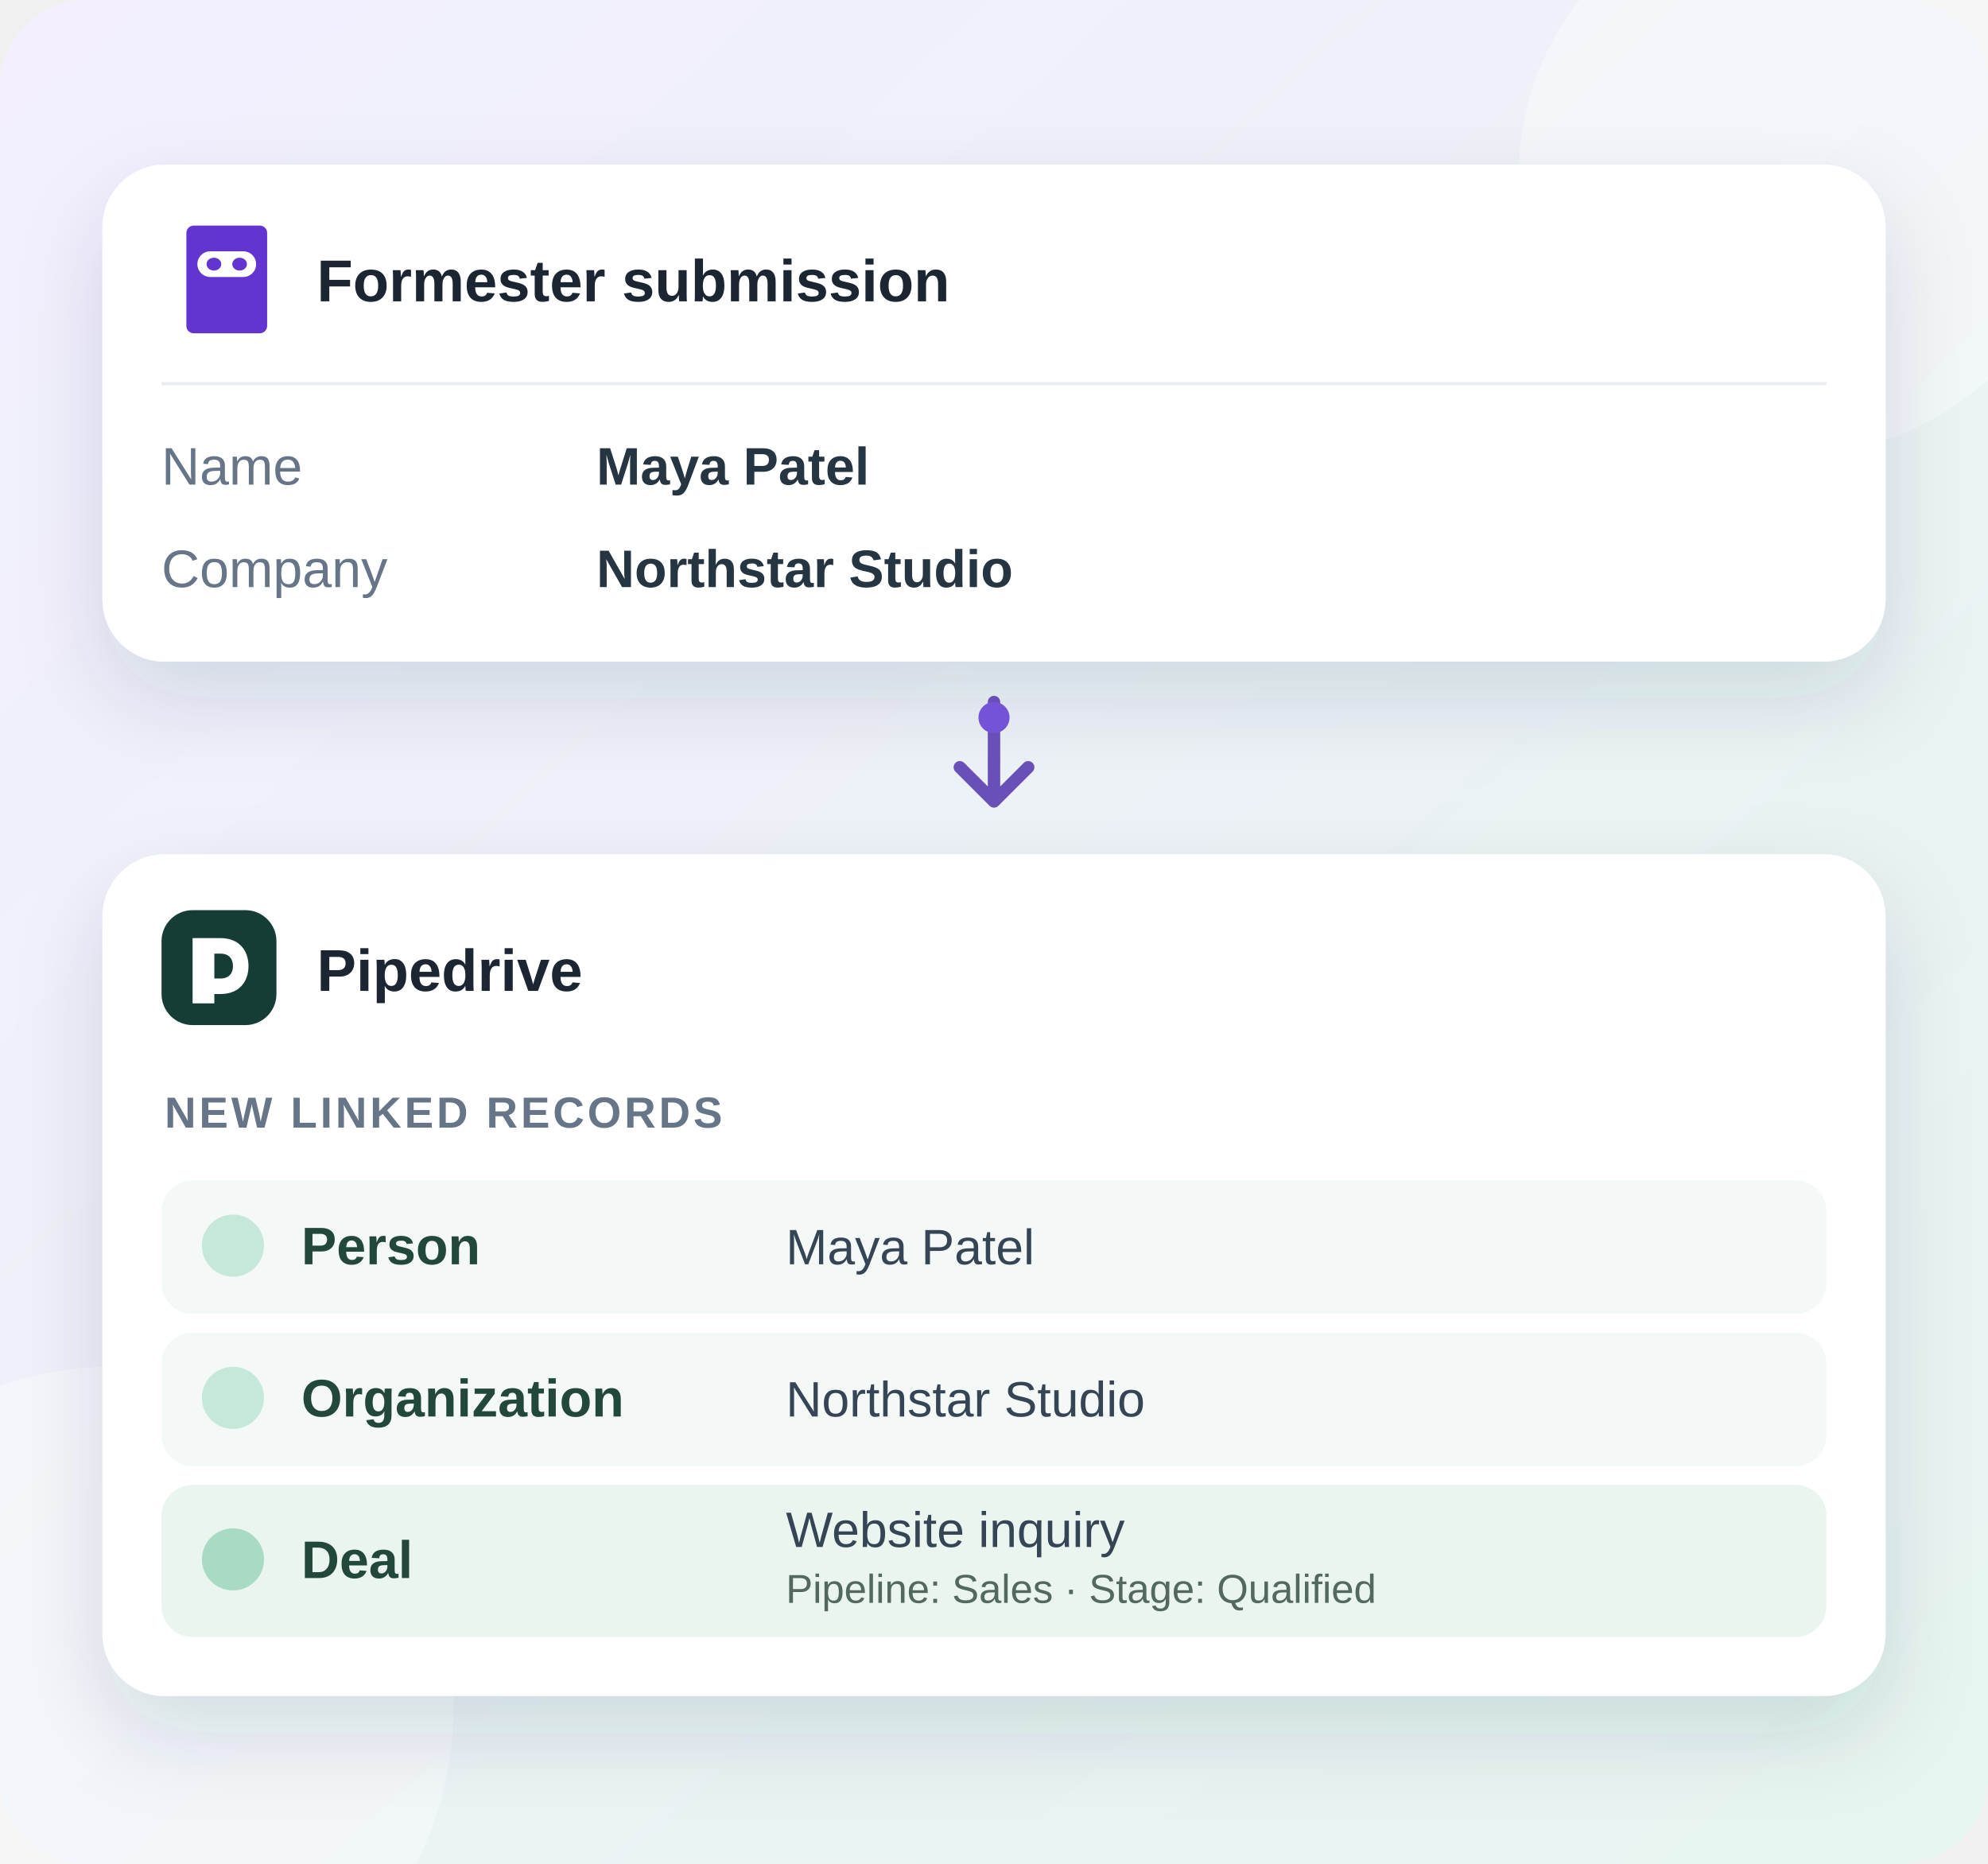
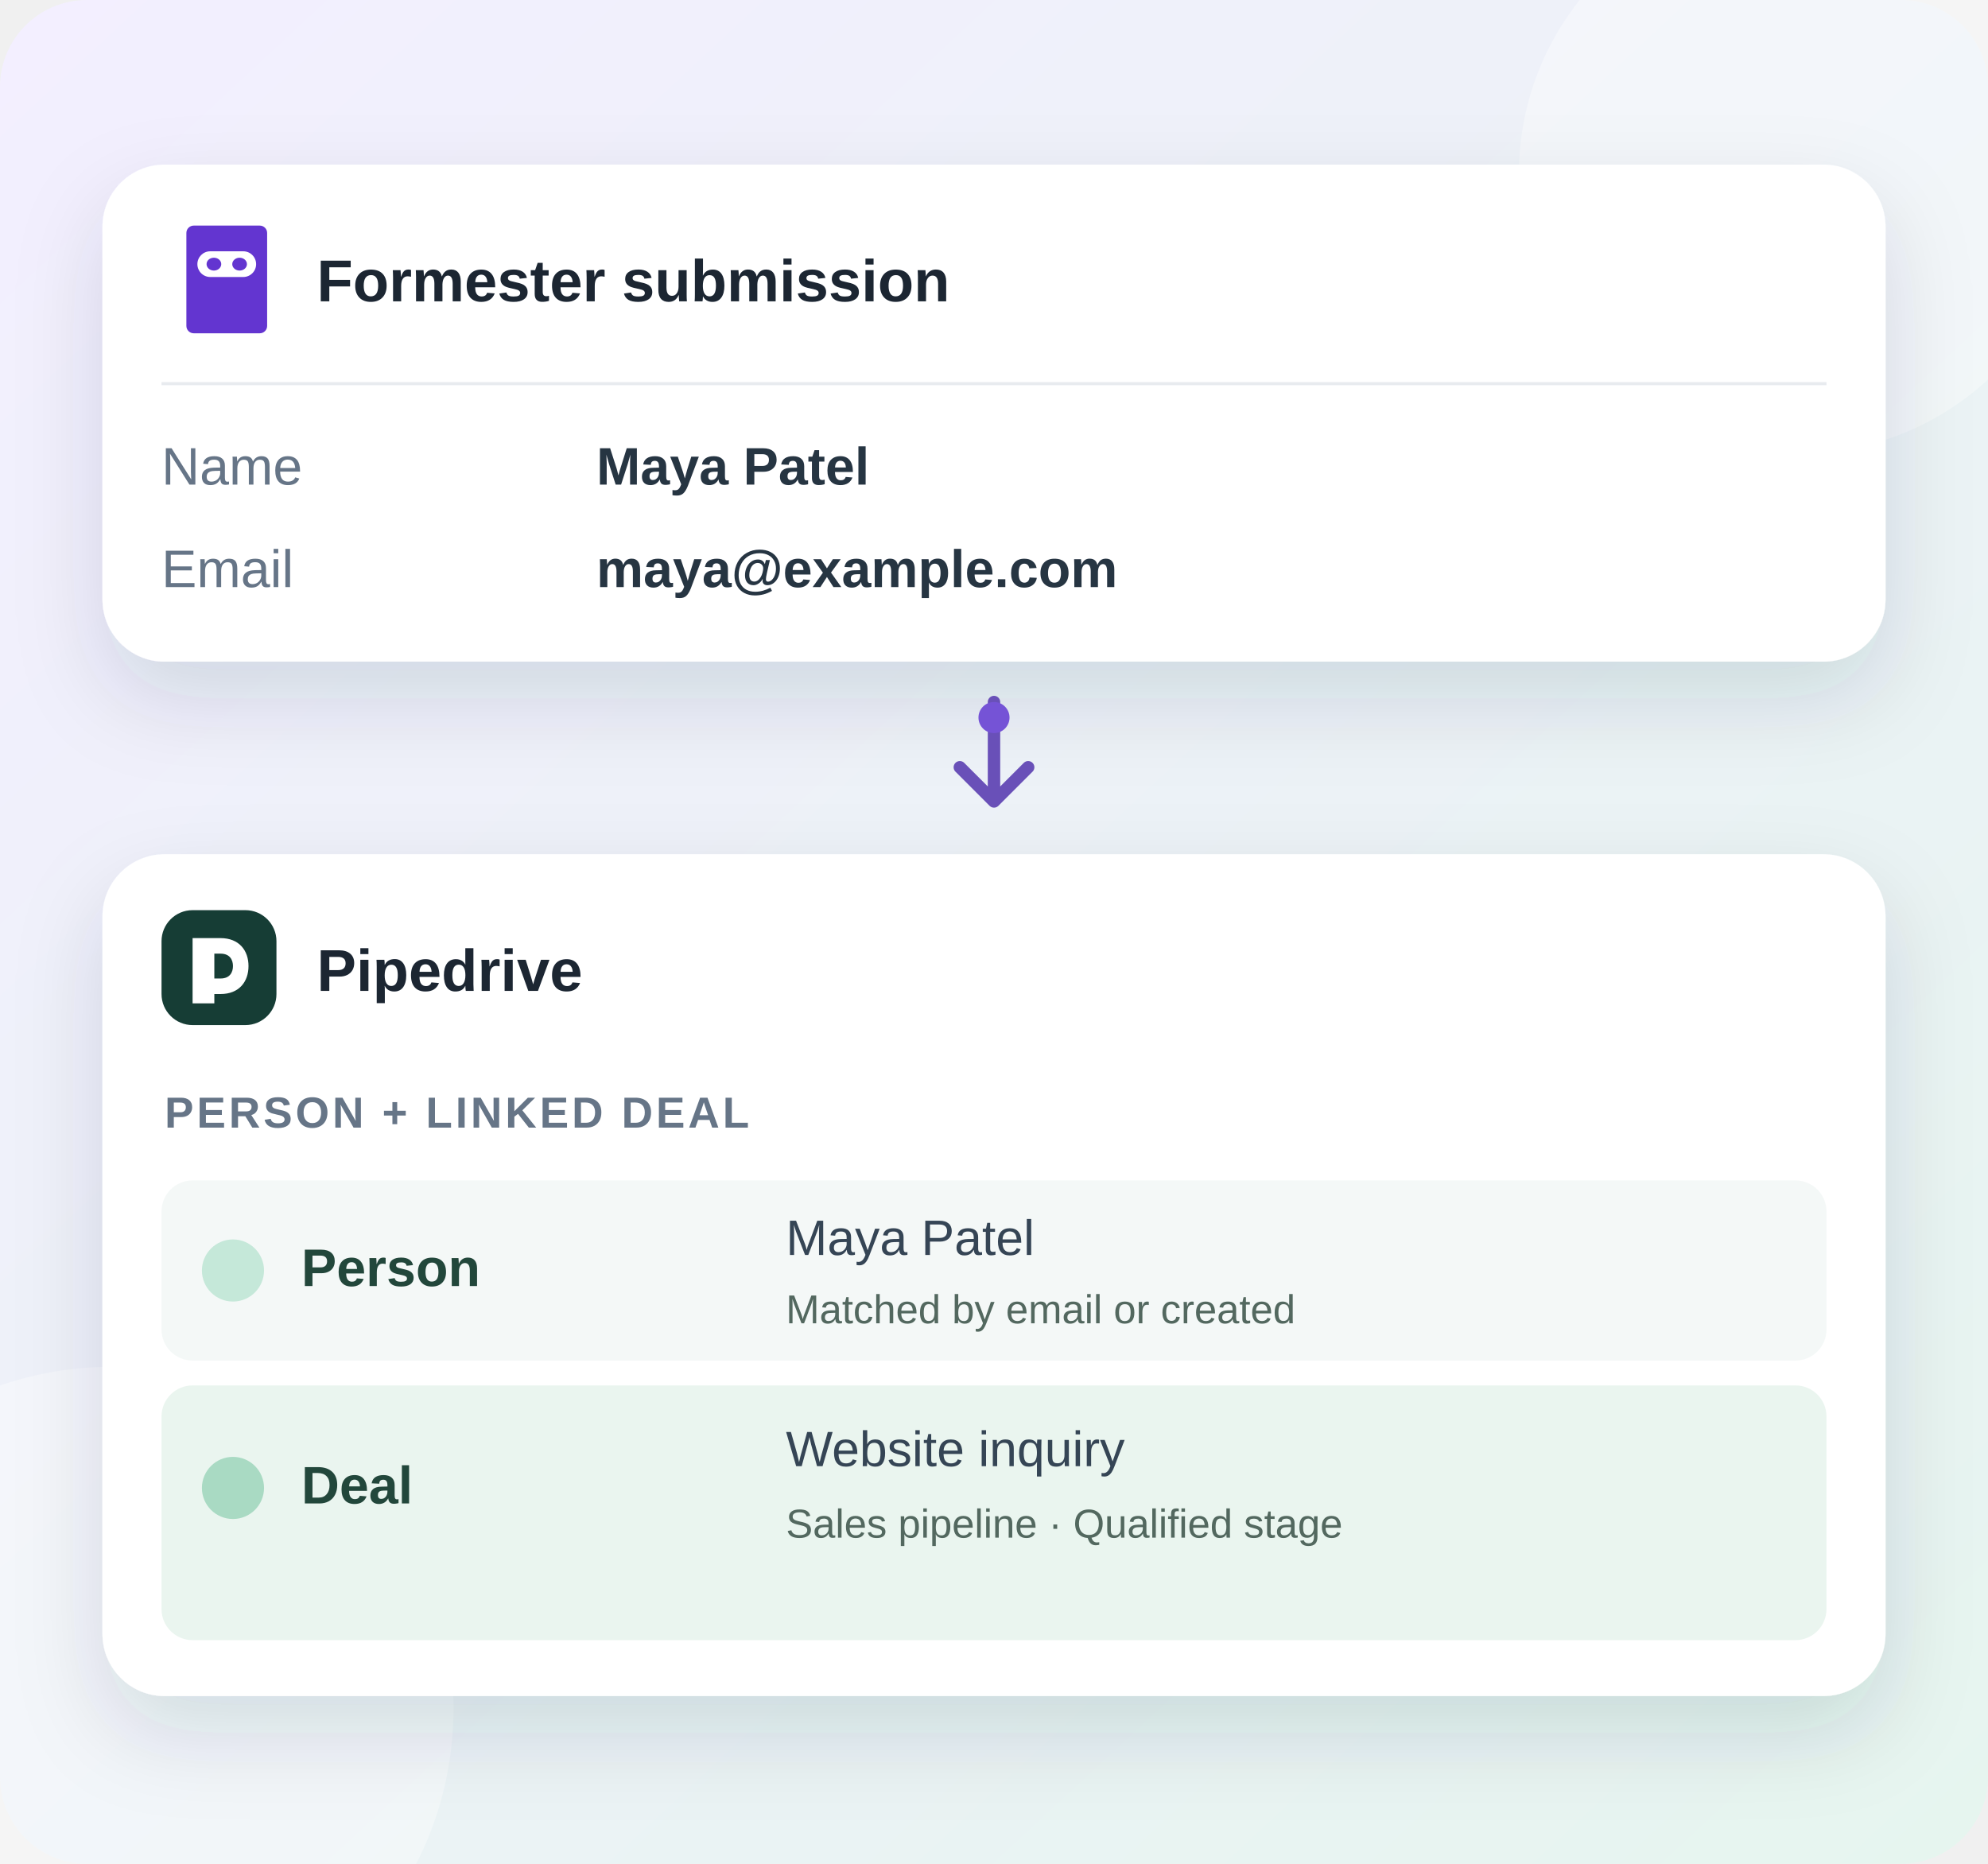
<svg xmlns="http://www.w3.org/2000/svg" viewBox="0 0 640 600" role="img" aria-labelledby="title desc">
  <defs>
    <linearGradient id="bg" x2="1" y2="1">
      <stop stop-color="#F3EFFF" />
      <stop offset="1" stop-color="#E6F5EF" />
    </linearGradient>
    <filter id="shadow" x="-20%" y="-25%" width="140%" height="160%">
      <feDropShadow dx="0" dy="12" stdDeviation="14" flood-color="#253949" flood-opacity=".13" />
    </filter>
  </defs>
  <style>
    .flow-pulse{animation:flow 2.8s ease-in-out infinite;transform-box:fill-box;transform-origin:center}
    .record-row{animation:highlight 6s ease-in-out infinite}
-     .record-org{animation-delay:1.3s}
-     .record-deal{animation-delay:2.6s}
+     .record-deal{animation-delay:1.3s}
    @keyframes flow{0%,8%{opacity:0;transform:translateY(-12px)}25%,65%{opacity:1}86%,100%{opacity:0;transform:translateY(14px)}}
    @keyframes highlight{0%,65%,100%{fill:#F4F8F7}35%{fill:#DCF1E8}}
    @media (prefers-reduced-motion: reduce){.flow-pulse,.record-row{animation:none}}
  </style>
  <rect width="640" height="600" rx="28" fill="url(#bg)" />
  <circle cx="579" cy="56" r="90" fill="#fff" opacity=".34" />
  <circle cx="36" cy="550" r="110" fill="#fff" opacity=".33" />
  <g transform="translate(0 -22)">
    <g filter="url(#shadow)">
      <rect x="33" y="75" width="574" height="160" rx="20" fill="#fff" />
      <svg x="60" y="94" width="26" height="37" viewBox="0 0 16 22" aria-hidden="true">
        <rect width="16" height="21.333" rx="1.455" fill="#6434D0" />
        <rect x="2.181" y="5.091" width="11.636" height="5.091" rx="2.545" fill="white" />
        <path d="M6.909 7.627C6.909 8.335 6.257 8.909 5.454 8.909C4.651 8.909 4 8.335 4 7.627C4 6.918 4.651 6.364 5.454 6.364C6.257 6.364 6.909 6.918 6.909 7.627Z" fill="#6434D0" />
        <ellipse cx="10.545" cy="7.636" rx="1.455" ry="1.273" fill="#6434D0" />
      </svg>
      <text x="102" y="119" font-family="Arial,sans-serif" font-size="19" font-weight="700" fill="#1A2533">Formester submission</text>
      <rect x="52" y="145" width="536" height="1" fill="#E8EBEF" />
      <text x="52" y="178" font-family="Arial,sans-serif" font-size="17" fill="#667587">Name</text>
      <text x="192" y="178" font-family="Arial,sans-serif" font-size="17" font-weight="700" fill="#273443">Maya Patel</text>
-       <text x="52" y="211" font-family="Arial,sans-serif" font-size="17" fill="#667587">Company</text>
-       <text x="192" y="211" font-family="Arial,sans-serif" font-size="17" font-weight="700" fill="#273443">Northstar Studio</text>
+       <text x="52" y="211" font-family="Arial,sans-serif" font-size="17" fill="#667587">Email</text>
+       <text x="192" y="211" font-family="Arial,sans-serif" font-size="17" font-weight="700" fill="#273443">maya@example.com</text>
    </g>
    <path d="M320 248v32m-11-11 11 11 11-11" fill="none" stroke="#6950B8" stroke-width="4" stroke-linecap="round" stroke-linejoin="round" />
    <circle class="flow-pulse" cx="320" cy="253" r="5" fill="#7553D6" />
    <g filter="url(#shadow)">
      <rect x="33" y="297" width="574" height="271" rx="20" fill="#fff" />
      <rect x="52" y="315" width="37" height="37" rx="10" fill="#173D36" />
      <path d="M62 324h9c6 0 9 4 9 9s-3 9-9 9h-2v-5h2c3 0 4-2 4-4s-1-4-4-4h-2v16h-7v-21Z" fill="#fff" />
      <text x="102" y="341" font-family="Arial,sans-serif" font-size="19" font-weight="700" fill="#1A2533">Pipedrive</text>
-       <text x="53" y="385" font-family="Arial,sans-serif" font-size="14" font-weight="700" letter-spacing="1" fill="#667587">NEW LINKED RECORDS</text>
-       <rect class="record-row" x="52" y="402" width="536" height="43" rx="10" fill="#F4F8F7" />
-       <circle cx="75" cy="423" r="10" fill="#C5E8D9" />
-       <text x="97" y="429" font-family="Arial,sans-serif" font-size="17" font-weight="700" fill="#24463B">Person</text>
-       <text x="253" y="429" font-family="Arial,sans-serif" font-size="16" fill="#354455">Maya Patel</text>
-       <rect class="record-row record-org" x="52" y="451" width="536" height="43" rx="10" fill="#F4F8F7" />
-       <circle cx="75" cy="472" r="10" fill="#C5E8D9" />
-       <text x="97" y="478" font-family="Arial,sans-serif" font-size="17" font-weight="700" fill="#24463B">Organization</text>
-       <text x="253" y="478" font-family="Arial,sans-serif" font-size="16" fill="#354455">Northstar Studio</text>
-       <rect class="record-row record-deal" x="52" y="500" width="536" height="49" rx="10" fill="#EAF5EF" />
-       <circle cx="75" cy="524" r="10" fill="#A9DAC3" />
-       <text x="97" y="530" font-family="Arial,sans-serif" font-size="17" font-weight="700" fill="#24463B">Deal</text>
-       <text x="253" y="520" font-family="Arial,sans-serif" font-size="16" fill="#354455">Website inquiry</text>
-       <text x="253" y="538" font-family="Arial,sans-serif" font-size="13" fill="#52685F">Pipeline: Sales · Stage: Qualified</text>
+       <text x="53" y="385" font-family="Arial,sans-serif" font-size="14" font-weight="700" letter-spacing="1" fill="#667587">PERSON + LINKED DEAL</text>
+       <rect class="record-row" x="52" y="402" width="536" height="58" rx="10" fill="#F4F8F7" />
+       <circle cx="75" cy="431" r="10" fill="#C5E8D9" />
+       <text x="97" y="436" font-family="Arial,sans-serif" font-size="17" font-weight="700" fill="#24463B">Person</text>
+       <text x="253" y="426" font-family="Arial,sans-serif" font-size="16" fill="#354455">Maya Patel</text>
+       <text x="253" y="448" font-family="Arial,sans-serif" font-size="13" fill="#52685F">Matched by email or created</text>
+       <rect class="record-row record-deal" x="52" y="468" width="536" height="82" rx="10" fill="#EAF5EF" />
+       <circle cx="75" cy="501" r="10" fill="#A9DAC3" />
+       <text x="97" y="506" font-family="Arial,sans-serif" font-size="17" font-weight="700" fill="#24463B">Deal</text>
+       <text x="253" y="494" font-family="Arial,sans-serif" font-size="16" fill="#354455">Website inquiry</text>
+       <text x="253" y="517" font-family="Arial,sans-serif" font-size="13" fill="#52685F">Sales pipeline · Qualified stage</text>
    </g>
  </g>
</svg>
